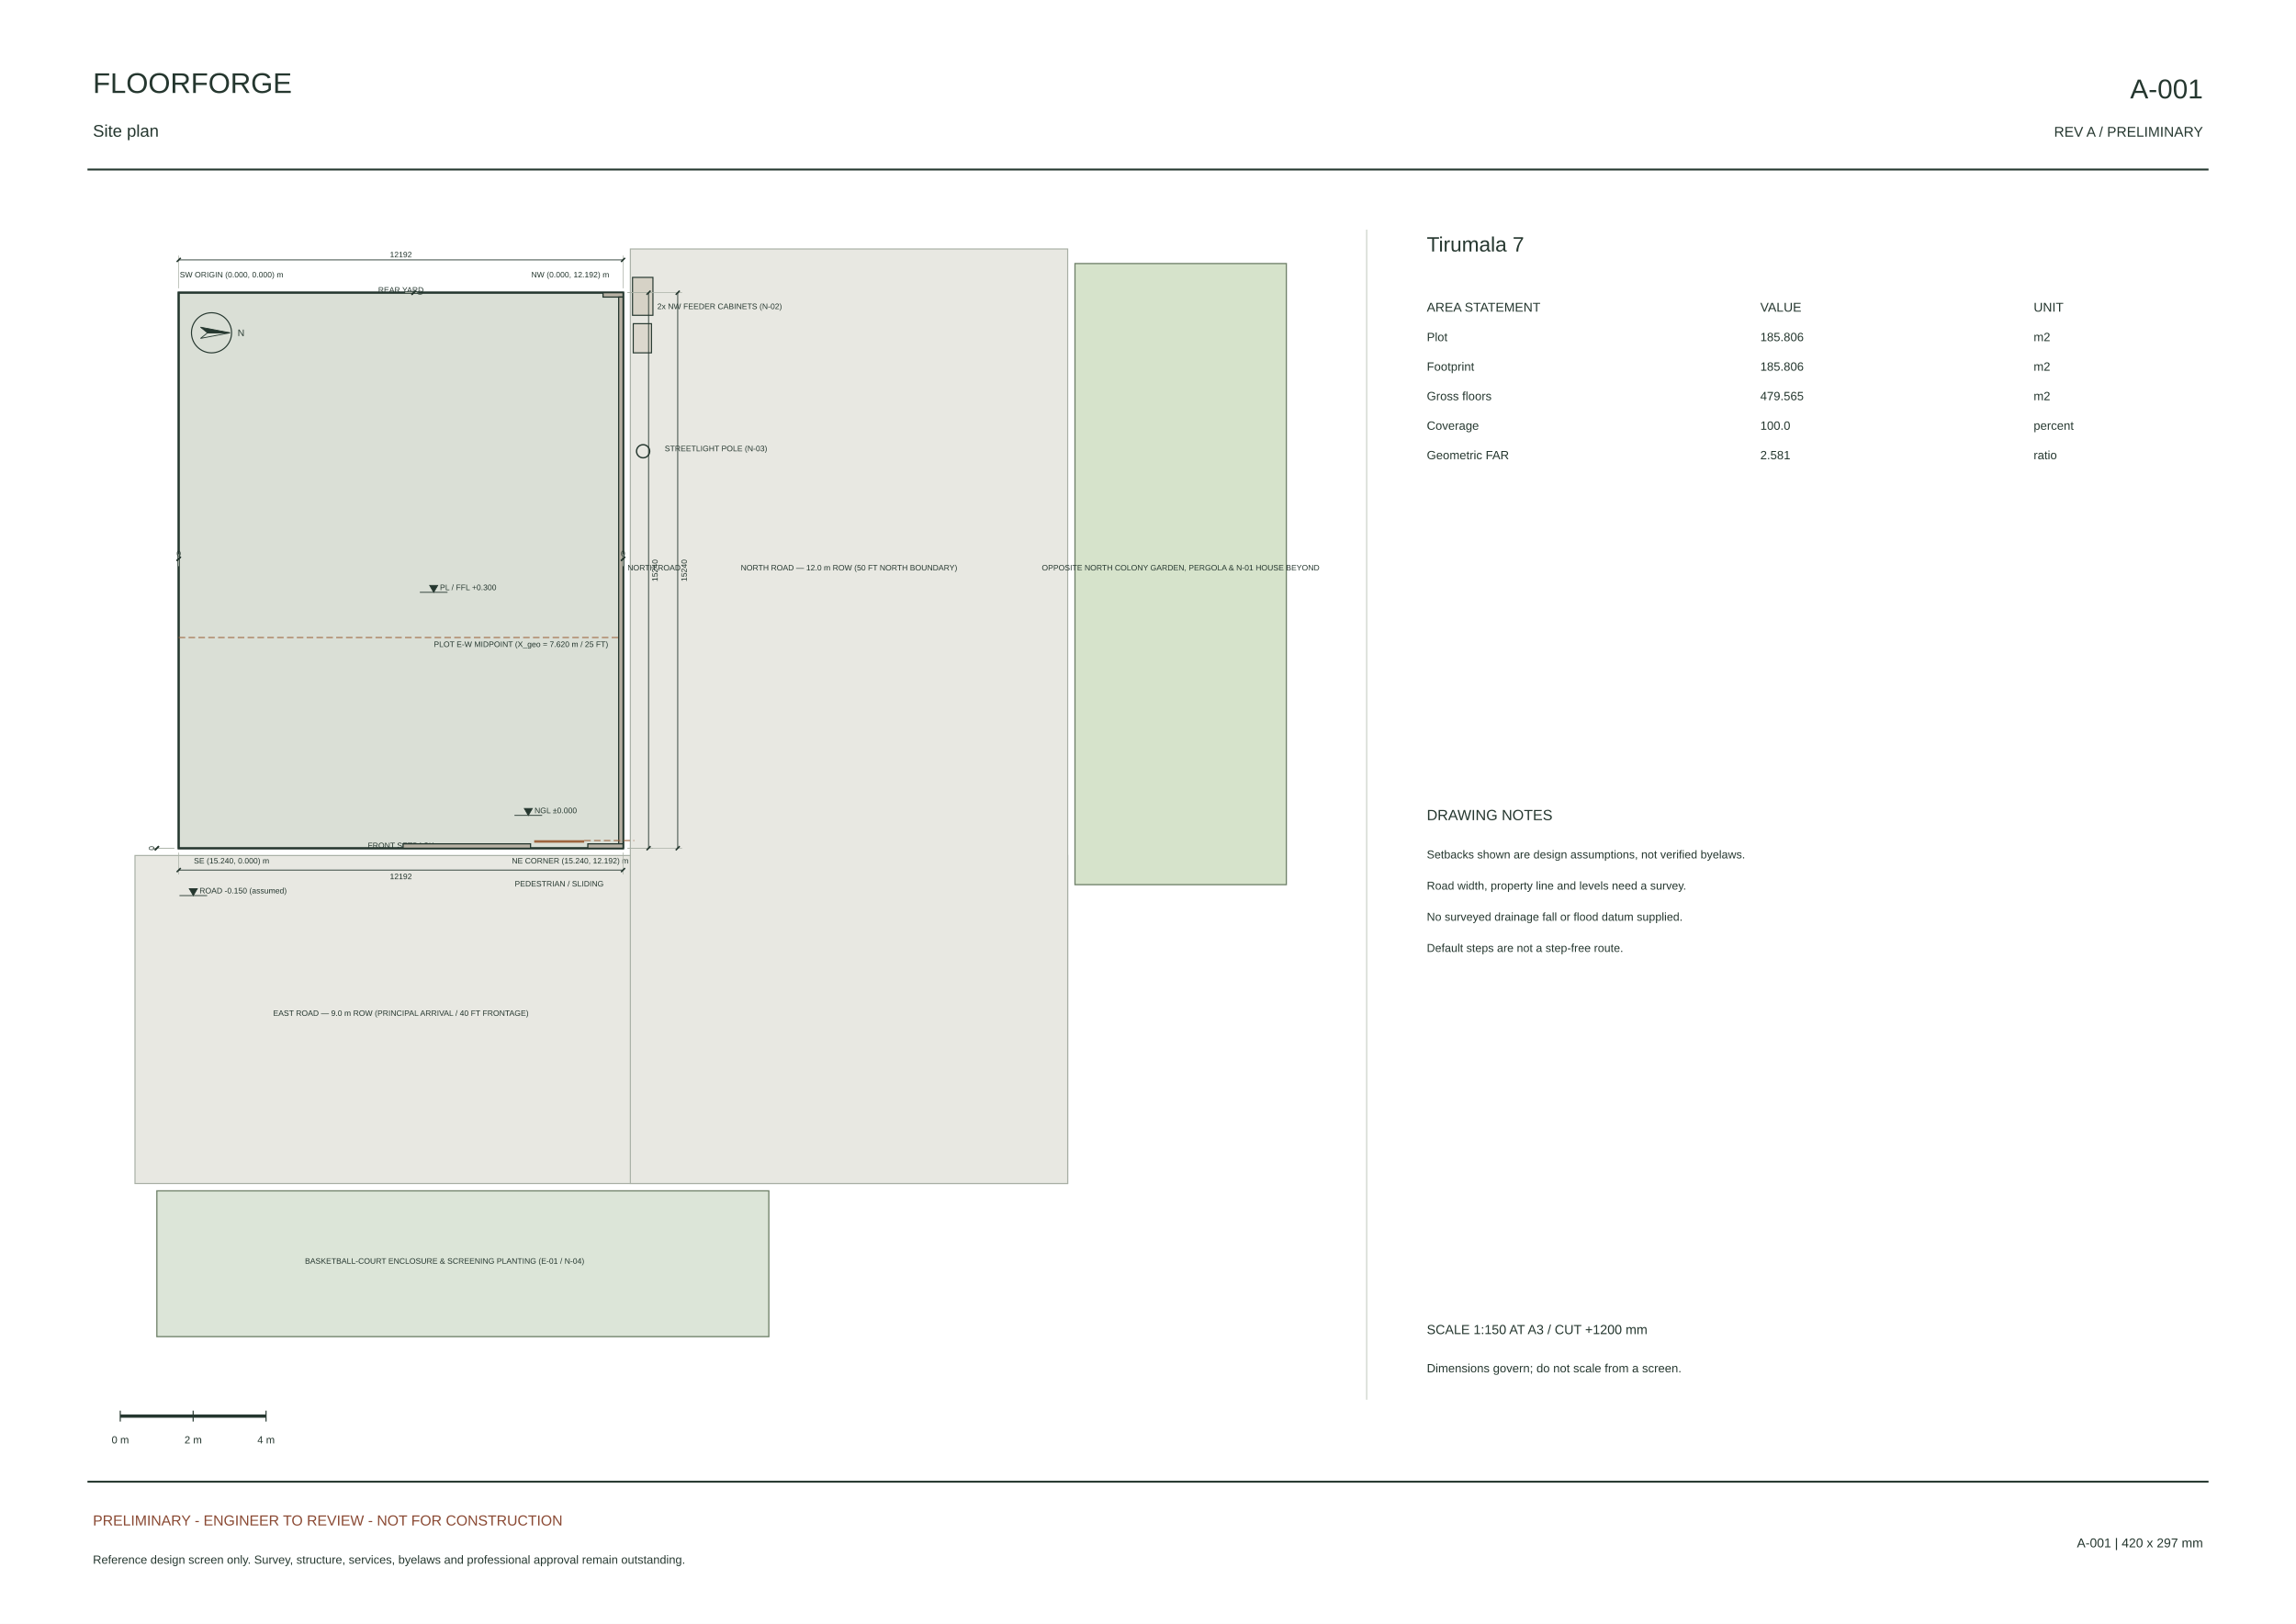
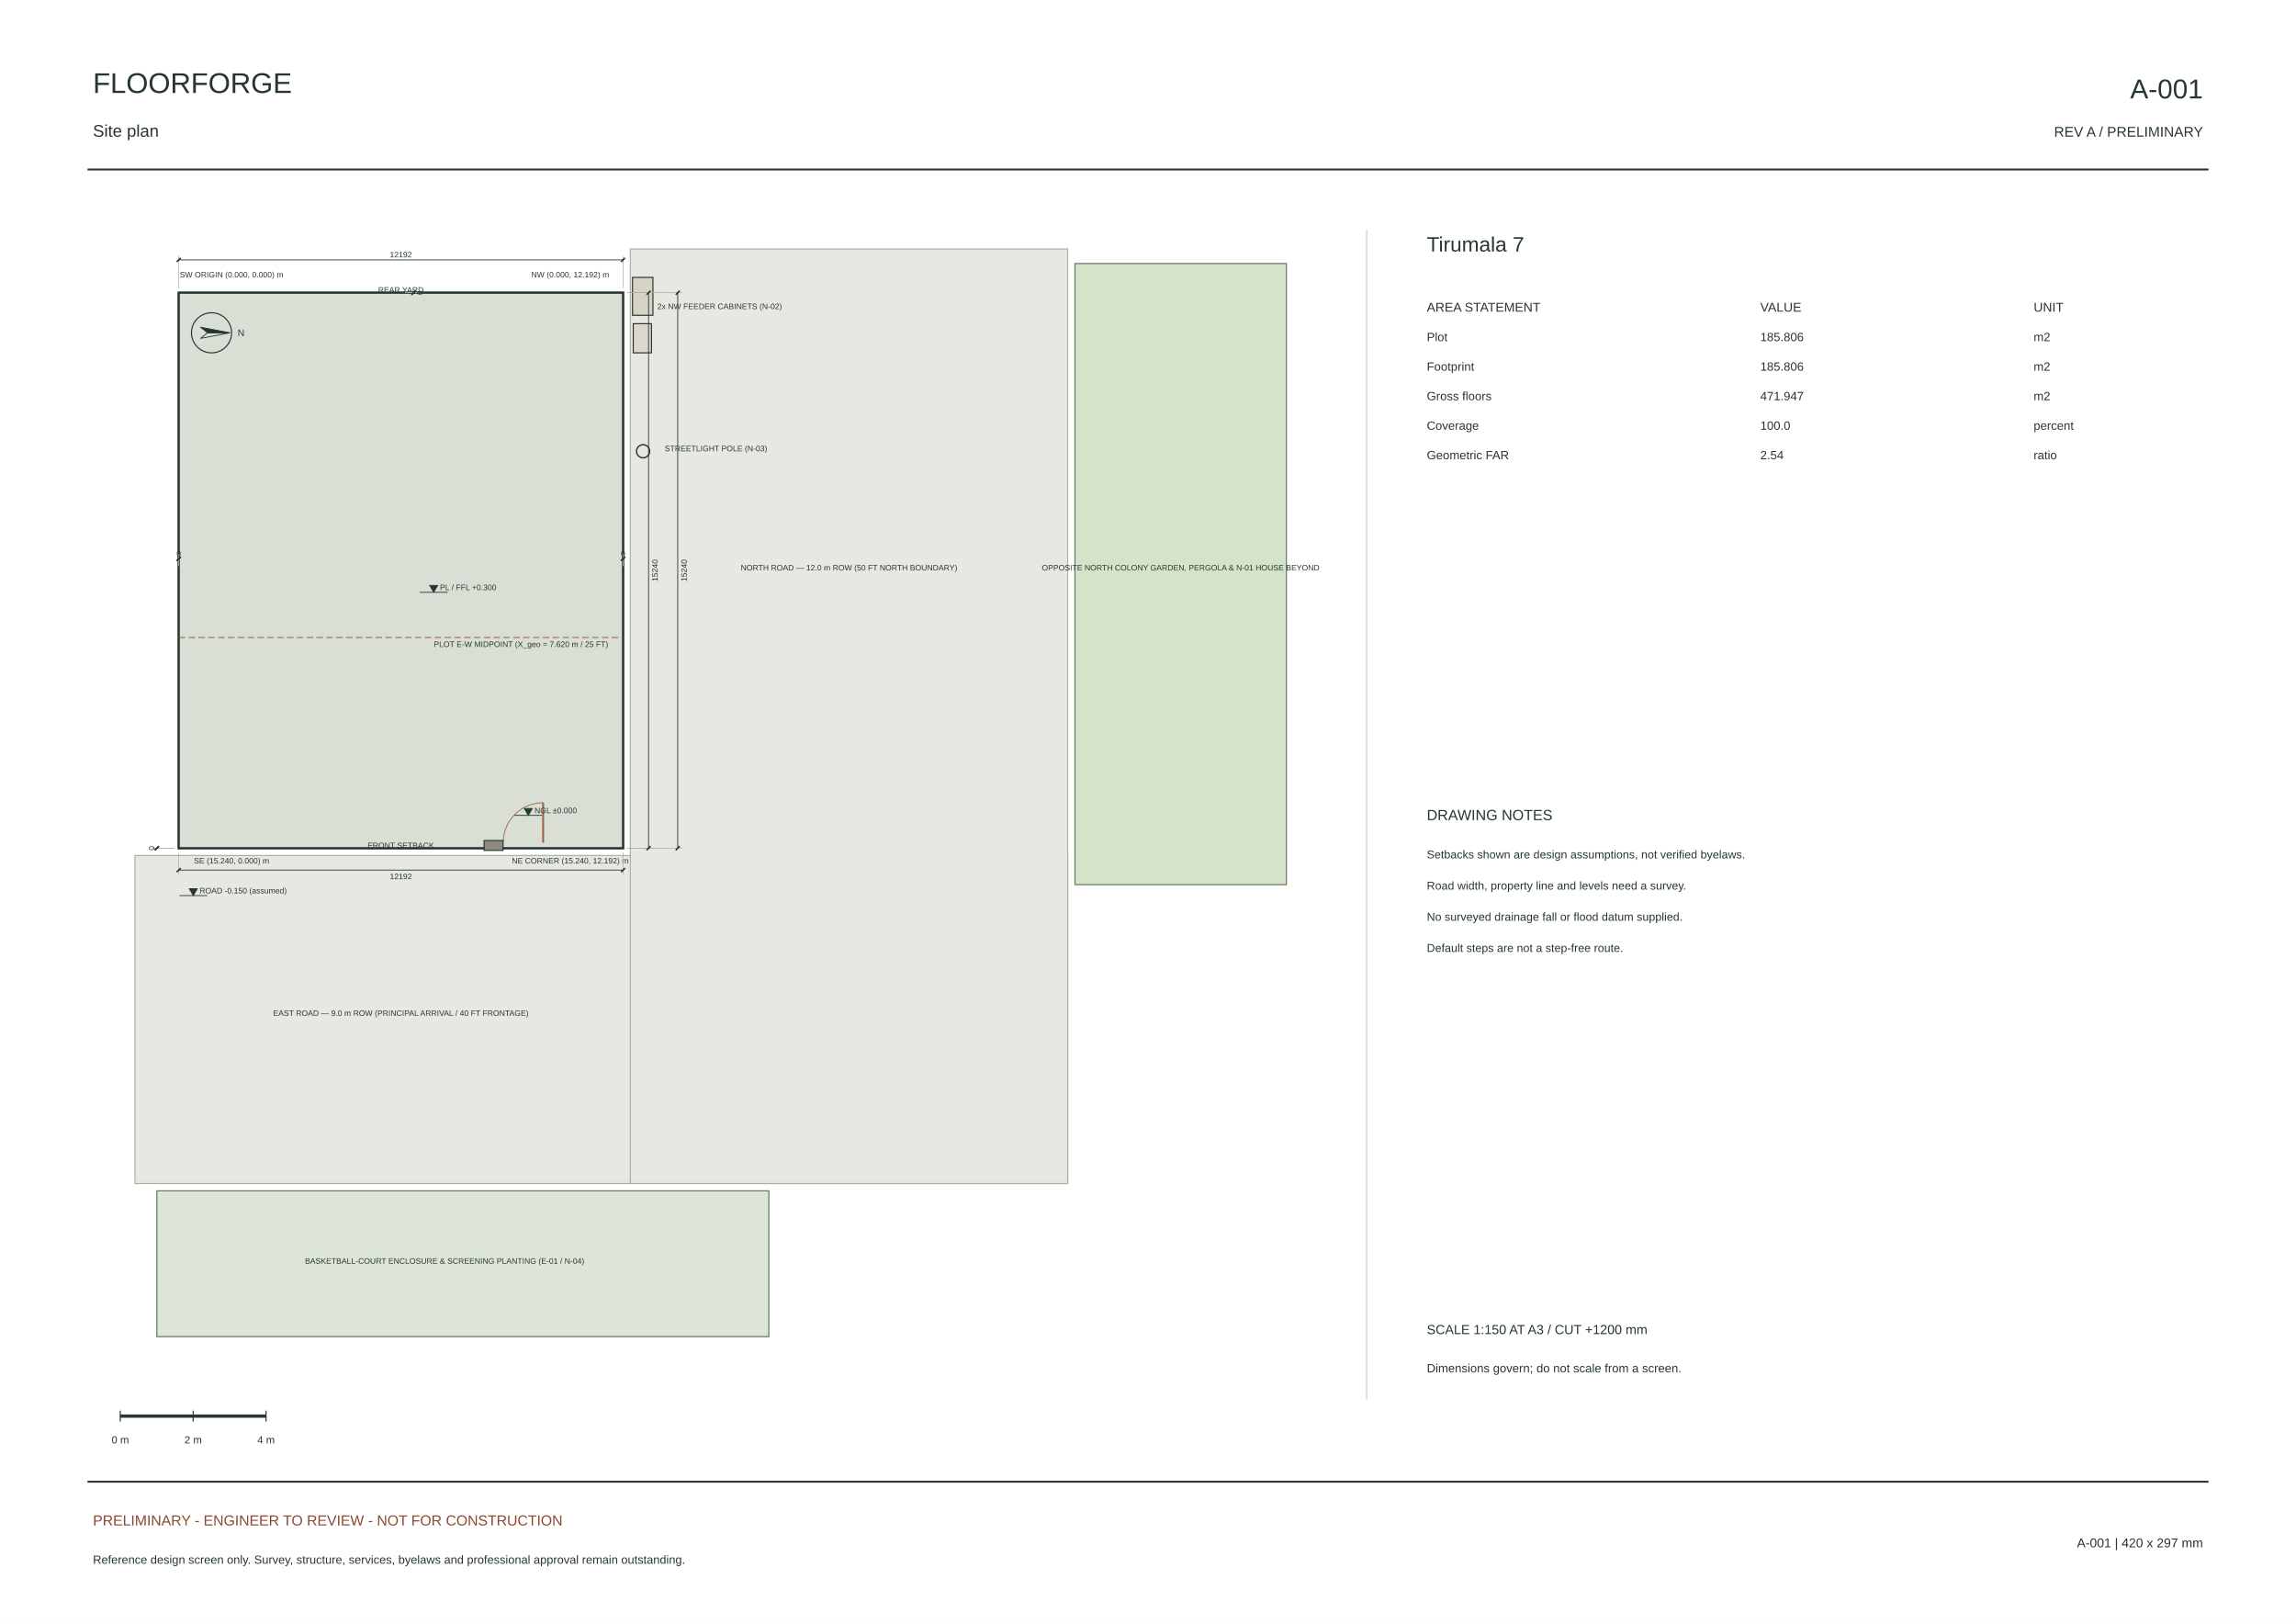
<svg xmlns="http://www.w3.org/2000/svg" width="420mm" height="297mm" viewBox="0 0 420 297">
  <rect width="420" height="297" fill="white" />
  <g font-family="Arial,Helvetica,sans-serif">
    <path d="M 16 31 H 404 M 16 271 H 404" stroke="#25372f" stroke-width=".35" />
    <text x="17" y="17" fill="#25372f" font-size="5.2" text-anchor="start">FLOORFORGE</text>
    <text x="17" y="25" fill="#25372f" font-size="3.1" text-anchor="start">Site plan</text>
    <text x="403" y="18" fill="#25372f" font-size="5" text-anchor="end">A-001</text>
    <text x="403" y="25" fill="#25372f" font-size="2.6" text-anchor="end">REV A / PRELIMINARY</text>
    <polygon points="113.973,155.133 113.973,53.533 32.693,53.533 32.693,155.133 113.973,155.133" fill="#f0f3eb" stroke="#25372f" stroke-width="0.35" />
    <polygon points="113.973,155.133 113.973,53.533 32.693,53.533 32.693,155.133" fill="#dadfd6" stroke="#25372f" stroke-width="0.4" />
    <polygon points="24.693,216.467 195.307,216.467 195.307,156.467 24.693,156.467" fill="#e8e8e2" stroke="#a8afa4" stroke-width="0.2" />
    <text x="73.333" y="185.8" fill="#25372f" font-size="1.45" text-anchor="middle">EAST ROAD — 9.0 m ROW (PRINCIPAL ARRIVAL / 40 FT FRONTAGE)</text>
    <polygon points="28.693,244.467 140.64,244.467 140.64,217.8 28.693,217.8" fill="#dce5d8" stroke="#6e8068" stroke-width="0.22" />
    <text x="81.333" y="231.133" fill="#25372f" font-size="1.45" text-anchor="middle">BASKETBALL-COURT ENCLOSURE &amp; SCREENING PLANTING (E-01 / N-04)</text>
    <polygon points="115.307,216.467 195.307,216.467 195.307,45.533 115.307,45.533" fill="#e8e8e2" stroke="#a8afa4" stroke-width="0.2" />
    <text x="155.307" y="104.333" fill="#25372f" font-size="1.45" text-anchor="middle">NORTH ROAD — 12.0 m ROW (50 FT NORTH BOUNDARY)</text>
    <polygon points="196.64,161.8 235.307,161.8 235.307,48.2 196.64,48.2" fill="#d6e3cb" stroke="#6e8068" stroke-width="0.22" />
    <text x="215.973" y="104.333" fill="#25372f" font-size="1.45" text-anchor="middle">OPPOSITE NORTH COLONY GARDEN, PERGOLA &amp; N-01 HOUSE BEYOND</text>
    <polygon points="115.84,64.533 119.173,64.533 119.173,59.2 115.84,59.2" fill="#dcd8ce" stroke="#25372f" stroke-width="0.2" />
    <polygon points="115.707,57.667 119.44,57.667 119.44,50.733 115.707,50.733" fill="#d6d2c6" stroke="#25372f" stroke-width="0.2" />
    <text x="131.64" y="56.533" fill="#25372f" font-size="1.45" text-anchor="middle">2x NW FEEDER CABINETS (N-02)</text>
    <circle cx="117.64" cy="82.533" r="1.2" fill="none" stroke="#25372f" stroke-width="0.25" />
    <text x="130.973" y="82.533" fill="#25372f" font-size="1.45" text-anchor="middle">STREETLIGHT POLE (N-03)</text>
    <path d="M 32.693 116.6 L 113.973 116.6" fill="none" stroke="#9e653f" stroke-width="0.18" stroke-dasharray="1.2 .6" />
    <text x="95.307" y="118.333" fill="#25372f" font-size="1.45" text-anchor="middle">PLOT E-W MIDPOINT (X_geo = 7.620 m / 25 FT)</text>
    <text x="42.36" y="50.733" fill="#25372f" font-size="1.45" text-anchor="middle">SW ORIGIN (0.000, 0.000) m</text>
    <text x="42.36" y="157.933" fill="#25372f" font-size="1.45" text-anchor="middle">SE (15.240, 0.000) m</text>
    <text x="104.307" y="50.733" fill="#25372f" font-size="1.45" text-anchor="middle">NW (0.000, 12.192) m</text>
    <text x="104.307" y="157.933" fill="#25372f" font-size="1.45" text-anchor="middle">NE CORNER (15.240, 12.192) m</text>
    <text x="73.333" y="155.133" fill="#25372f" font-size="1.45" text-anchor="middle">FRONT SETBACK</text>
    <text x="73.333" y="53.533" fill="#25372f" font-size="1.45" text-anchor="middle">REAR YARD</text>
-     <polygon points="113.973,54.333 113.973,53.533 110.309,53.533 110.309,54.333" fill="#b9b2a5" stroke="#25372f" stroke-width="0.22" />
-     <polygon points="113.973,154.333 113.973,54.333 113.173,54.333 113.173,154.333" fill="#b9b2a5" stroke="#25372f" stroke-width="0.22" />
-     <polygon points="97.051,155.133 97.051,154.333 73.733,154.333 73.733,155.133" fill="#b9b2a5" stroke="#25372f" stroke-width="0.22" />
-     <polygon points="113.973,155.133 113.973,154.333 107.528,154.333 107.528,155.133" fill="#b9b2a5" stroke="#25372f" stroke-width="0.22" />
-     <path d="M 97.717 153.9 L 106.861 153.9" fill="none" stroke="#9e653f" stroke-width="0.45" />
-     <path d="M 106.861 153.733 L 116.005 153.733" fill="none" stroke="#9e653f" stroke-width="0.18" stroke-dasharray="1.2 .6" />
-     <text x="102.289" y="162.133" fill="#25372f" font-size="1.45" text-anchor="middle">PEDESTRIAN / SLIDING</text>
-     <text x="119.64" y="104.333" fill="#25372f" font-size="1.45" text-anchor="middle">NORTH ROAD</text>
+     <path d="M 99.353 154.133 L 99.353 146.8" fill="none" stroke="#9e653f" stroke-width="0.35" />
+     <polyline points="92.02,154.133 92.131,152.86 92.462,151.625 93.002,150.467 93.736,149.42 94.64,148.516 95.687,147.782 96.845,147.242 98.08,146.911 99.353,146.8" fill="none" stroke="#9e653f" stroke-width="0.15" />
+     <polygon points="88.553,155.533 92.02,155.533 92.02,153.733 88.553,153.733" fill="#8f8a80" stroke="#25372f" stroke-width="0.2" />
    <path d="M 32.693 52.733 L 32.693 46.733" fill="none" stroke="#a8afa4" stroke-width="0.12" />
    <path d="M 113.973 52.733 L 113.973 46.733" fill="none" stroke="#a8afa4" stroke-width="0.12" />
    <path d="M 32.693 47.533 L 113.973 47.533" fill="none" stroke="#25372f" stroke-width="0.15" />
    <path d="M 32.327 47.9 L 33.06 47.167" fill="none" stroke="#25372f" stroke-width="0.28" />
    <path d="M 113.607 47.9 L 114.34 47.167" fill="none" stroke="#25372f" stroke-width="0.28" />
    <text x="73.333" y="47.067" fill="#25372f" font-size="1.45" text-anchor="middle">12192</text>
    <path d="M 114.773 155.133 L 124.773 155.133" fill="none" stroke="#a8afa4" stroke-width="0.12" />
    <path d="M 114.773 53.533 L 124.773 53.533" fill="none" stroke="#a8afa4" stroke-width="0.12" />
    <path d="M 123.973 155.133 L 123.973 53.533" fill="none" stroke="#25372f" stroke-width="0.15" />
    <path d="M 123.607 155.5 L 124.34 154.767" fill="none" stroke="#25372f" stroke-width="0.28" />
    <path d="M 123.607 53.9 L 124.34 53.167" fill="none" stroke="#25372f" stroke-width="0.28" />
    <text x="125.64" y="104.333" fill="#25372f" font-size="1.45" text-anchor="middle" transform="rotate(-90.0 125.64 104.3333)">15240</text>
    <path d="M 32.693 155.933 L 32.693 159.933" fill="none" stroke="#a8afa4" stroke-width="0.12" />
    <path d="M 113.973 155.933 L 113.973 159.933" fill="none" stroke="#a8afa4" stroke-width="0.12" />
    <path d="M 32.693 159.133 L 113.973 159.133" fill="none" stroke="#25372f" stroke-width="0.15" />
    <path d="M 32.327 159.5 L 33.06 158.767" fill="none" stroke="#25372f" stroke-width="0.28" />
    <path d="M 113.607 159.5 L 114.34 158.767" fill="none" stroke="#25372f" stroke-width="0.28" />
    <text x="73.333" y="160.8" fill="#25372f" font-size="1.45" text-anchor="middle">12192</text>
    <path d="M 31.893 155.133 L 27.893 155.133" fill="none" stroke="#a8afa4" stroke-width="0.12" />
    <path d="M 31.893 155.133 L 27.893 155.133" fill="none" stroke="#a8afa4" stroke-width="0.12" />
    <path d="M 28.693 155.133 L 28.693 155.133" fill="none" stroke="#25372f" stroke-width="0.15" />
    <path d="M 28.327 155.5 L 29.06 154.767" fill="none" stroke="#25372f" stroke-width="0.28" />
    <path d="M 28.327 155.5 L 29.06 154.767" fill="none" stroke="#25372f" stroke-width="0.28" />
    <text x="28.227" y="155.133" fill="#25372f" font-size="1.45" text-anchor="middle" transform="rotate(-90.0 28.2267 155.1333)">0</text>
    <path d="M 74.133 53.533 L 76.467 53.533" fill="none" stroke="#a8afa4" stroke-width="0.12" />
    <path d="M 74.133 53.533 L 76.467 53.533" fill="none" stroke="#a8afa4" stroke-width="0.12" />
    <path d="M 75.667 53.533 L 75.667 53.533" fill="none" stroke="#25372f" stroke-width="0.15" />
    <path d="M 75.3 53.9 L 76.033 53.167" fill="none" stroke="#25372f" stroke-width="0.28" />
    <path d="M 75.3 53.9 L 76.033 53.167" fill="none" stroke="#25372f" stroke-width="0.28" />
    <text x="77.333" y="53.533" fill="#25372f" font-size="1.45" text-anchor="middle" transform="rotate(-90.0 77.3333 53.5333)">0</text>
    <path d="M 32.693 103.533 L 32.693 101.4" fill="none" stroke="#a8afa4" stroke-width="0.12" />
    <path d="M 32.693 103.533 L 32.693 101.4" fill="none" stroke="#a8afa4" stroke-width="0.12" />
    <path d="M 32.693 102.2 L 32.693 102.2" fill="none" stroke="#25372f" stroke-width="0.15" />
    <path d="M 32.327 102.567 L 33.06 101.833" fill="none" stroke="#25372f" stroke-width="0.28" />
    <path d="M 32.327 102.567 L 33.06 101.833" fill="none" stroke="#25372f" stroke-width="0.28" />
    <text x="32.693" y="101.733" fill="#25372f" font-size="1.45" text-anchor="middle">0</text>
    <path d="M 113.973 103.533 L 113.973 101.4" fill="none" stroke="#a8afa4" stroke-width="0.12" />
    <path d="M 113.973 103.533 L 113.973 101.4" fill="none" stroke="#a8afa4" stroke-width="0.12" />
    <path d="M 113.973 102.2 L 113.973 102.2" fill="none" stroke="#25372f" stroke-width="0.15" />
    <path d="M 113.607 102.567 L 114.34 101.833" fill="none" stroke="#25372f" stroke-width="0.28" />
    <path d="M 113.607 102.567 L 114.34 101.833" fill="none" stroke="#25372f" stroke-width="0.28" />
    <text x="113.973" y="101.733" fill="#25372f" font-size="1.45" text-anchor="middle">0</text>
    <path d="M 114.773 155.133 L 119.44 155.133" fill="none" stroke="#a8afa4" stroke-width="0.12" />
    <path d="M 114.773 53.533 L 119.44 53.533" fill="none" stroke="#a8afa4" stroke-width="0.12" />
    <path d="M 118.64 155.133 L 118.64 53.533" fill="none" stroke="#25372f" stroke-width="0.15" />
    <path d="M 118.273 155.5 L 119.007 154.767" fill="none" stroke="#25372f" stroke-width="0.28" />
    <path d="M 118.273 53.9 L 119.007 53.167" fill="none" stroke="#25372f" stroke-width="0.28" />
    <text x="120.307" y="104.333" fill="#25372f" font-size="1.45" text-anchor="middle" transform="rotate(-90.0 120.3067 104.3333)">15240</text>
    <polygon points="34.627,162.533 36.093,162.533 35.36,163.8" fill="#25372f" stroke="#25372f" stroke-width="0.15" />
    <path d="M 32.827 163.8 L 37.893 163.8" fill="none" stroke="#25372f" stroke-width="0.15" />
    <text x="36.493" y="163.4" fill="#25372f" font-size="1.45" text-anchor="start">ROAD -0.150 (assumed)</text>
    <polygon points="95.907,147.867 97.373,147.867 96.64,149.133" fill="#25372f" stroke="#25372f" stroke-width="0.15" />
    <path d="M 94.107 149.133 L 99.173 149.133" fill="none" stroke="#25372f" stroke-width="0.15" />
    <text x="97.773" y="148.733" fill="#25372f" font-size="1.45" text-anchor="start">NGL ±0.000</text>
    <polygon points="78.6,107.067 80.067,107.067 79.333,108.333" fill="#25372f" stroke="#25372f" stroke-width="0.15" />
    <path d="M 76.8 108.333 L 81.867 108.333" fill="none" stroke="#25372f" stroke-width="0.15" />
    <text x="80.467" y="107.933" fill="#25372f" font-size="1.45" text-anchor="start">PL / FFL +0.300</text>
    <circle cx="38.693" cy="60.867" r="3.667" fill="none" stroke="#25372f" stroke-width="0.2" />
    <polygon points="42.067,60.867 36.677,59.84 37.96,60.867" fill="#25372f" stroke="#25372f" stroke-width="0.15" />
    <polygon points="42.067,60.867 36.677,61.893 37.96,60.867" fill="none" stroke="#25372f" stroke-width="0.15" />
    <text x="44.093" y="61.467" fill="#25372f" font-size="1.733" text-anchor="middle">N</text>
    <path d="M 250 42 V 256" stroke="#c9d0c7" stroke-width=".2" />
    <text x="261" y="46" fill="#25372f" font-size="3.8" text-anchor="start">Tirumala 7</text>
    <text x="261" y="57" fill="#25372f" font-size="2.35" text-anchor="start">AREA STATEMENT</text>
    <text x="322" y="57" fill="#25372f" font-size="2.35" text-anchor="start">VALUE</text>
    <text x="372" y="57" fill="#25372f" font-size="2.35" text-anchor="start">UNIT</text>
    <text x="261" y="62.4" fill="#25372f" font-size="2.2" text-anchor="start">Plot</text>
    <text x="322" y="62.4" fill="#25372f" font-size="2.2" text-anchor="start">185.806</text>
    <text x="372" y="62.4" fill="#25372f" font-size="2.2" text-anchor="start">m2</text>
    <text x="261" y="67.8" fill="#25372f" font-size="2.2" text-anchor="start">Footprint</text>
    <text x="322" y="67.8" fill="#25372f" font-size="2.2" text-anchor="start">185.806</text>
    <text x="372" y="67.8" fill="#25372f" font-size="2.2" text-anchor="start">m2</text>
    <text x="261" y="73.2" fill="#25372f" font-size="2.2" text-anchor="start">Gross floors</text>
-     <text x="322" y="73.2" fill="#25372f" font-size="2.2" text-anchor="start">479.565</text>
+     <text x="322" y="73.2" fill="#25372f" font-size="2.2" text-anchor="start">471.947</text>
    <text x="372" y="73.2" fill="#25372f" font-size="2.2" text-anchor="start">m2</text>
    <text x="261" y="78.6" fill="#25372f" font-size="2.2" text-anchor="start">Coverage</text>
    <text x="322" y="78.6" fill="#25372f" font-size="2.2" text-anchor="start">100.0</text>
    <text x="372" y="78.6" fill="#25372f" font-size="2.2" text-anchor="start">percent</text>
    <text x="261" y="84" fill="#25372f" font-size="2.2" text-anchor="start">Geometric FAR</text>
-     <text x="322" y="84" fill="#25372f" font-size="2.2" text-anchor="start">2.581</text>
+     <text x="322" y="84" fill="#25372f" font-size="2.2" text-anchor="start">2.54</text>
    <text x="372" y="84" fill="#25372f" font-size="2.2" text-anchor="start">ratio</text>
    <text x="261" y="150" fill="#25372f" font-size="2.7" text-anchor="start">DRAWING NOTES</text>
    <text x="261" y="157" fill="#25372f" font-size="2.1" text-anchor="start">Setbacks shown are design assumptions, not verified byelaws.</text>
    <text x="261" y="162.7" fill="#25372f" font-size="2.1" text-anchor="start">Road width, property line and levels need a survey.</text>
    <text x="261" y="168.4" fill="#25372f" font-size="2.1" text-anchor="start">No surveyed drainage fall or flood datum supplied.</text>
    <text x="261" y="174.1" fill="#25372f" font-size="2.1" text-anchor="start">Default steps are not a step-free route.</text>
    <text x="261" y="244" fill="#25372f" font-size="2.4" text-anchor="start">SCALE 1:150 AT A3 / CUT +1200 mm</text>
    <text x="261" y="251" fill="#25372f" font-size="2.2" text-anchor="start">Dimensions govern; do not scale from a screen.</text>
    <path d="M 22 259 H 48.667" stroke="#25372f" stroke-width=".6" />
    <path d="M 22.0 258 V 260" stroke="#25372f" stroke-width=".2" />
    <text x="22" y="264" fill="#25372f" font-size="1.9" text-anchor="middle">0 m</text>
    <path d="M 35.333 258 V 260" stroke="#25372f" stroke-width=".2" />
    <text x="35.333" y="264" fill="#25372f" font-size="1.9" text-anchor="middle">2 m</text>
    <path d="M 48.667 258 V 260" stroke="#25372f" stroke-width=".2" />
    <text x="48.667" y="264" fill="#25372f" font-size="1.9" text-anchor="middle">4 m</text>
    <text x="17" y="279" fill="#8a4933" font-size="2.65" text-anchor="start">PRELIMINARY - ENGINEER TO REVIEW - NOT FOR CONSTRUCTION</text>
    <text x="17" y="286" fill="#25372f" font-size="2.15" text-anchor="start">Reference design screen only. Survey, structure, services, byelaws and professional approval remain outstanding.</text>
    <text x="403" y="283" fill="#25372f" font-size="2.35" text-anchor="end">A-001  |  420 x 297 mm</text>
  </g>
</svg>
